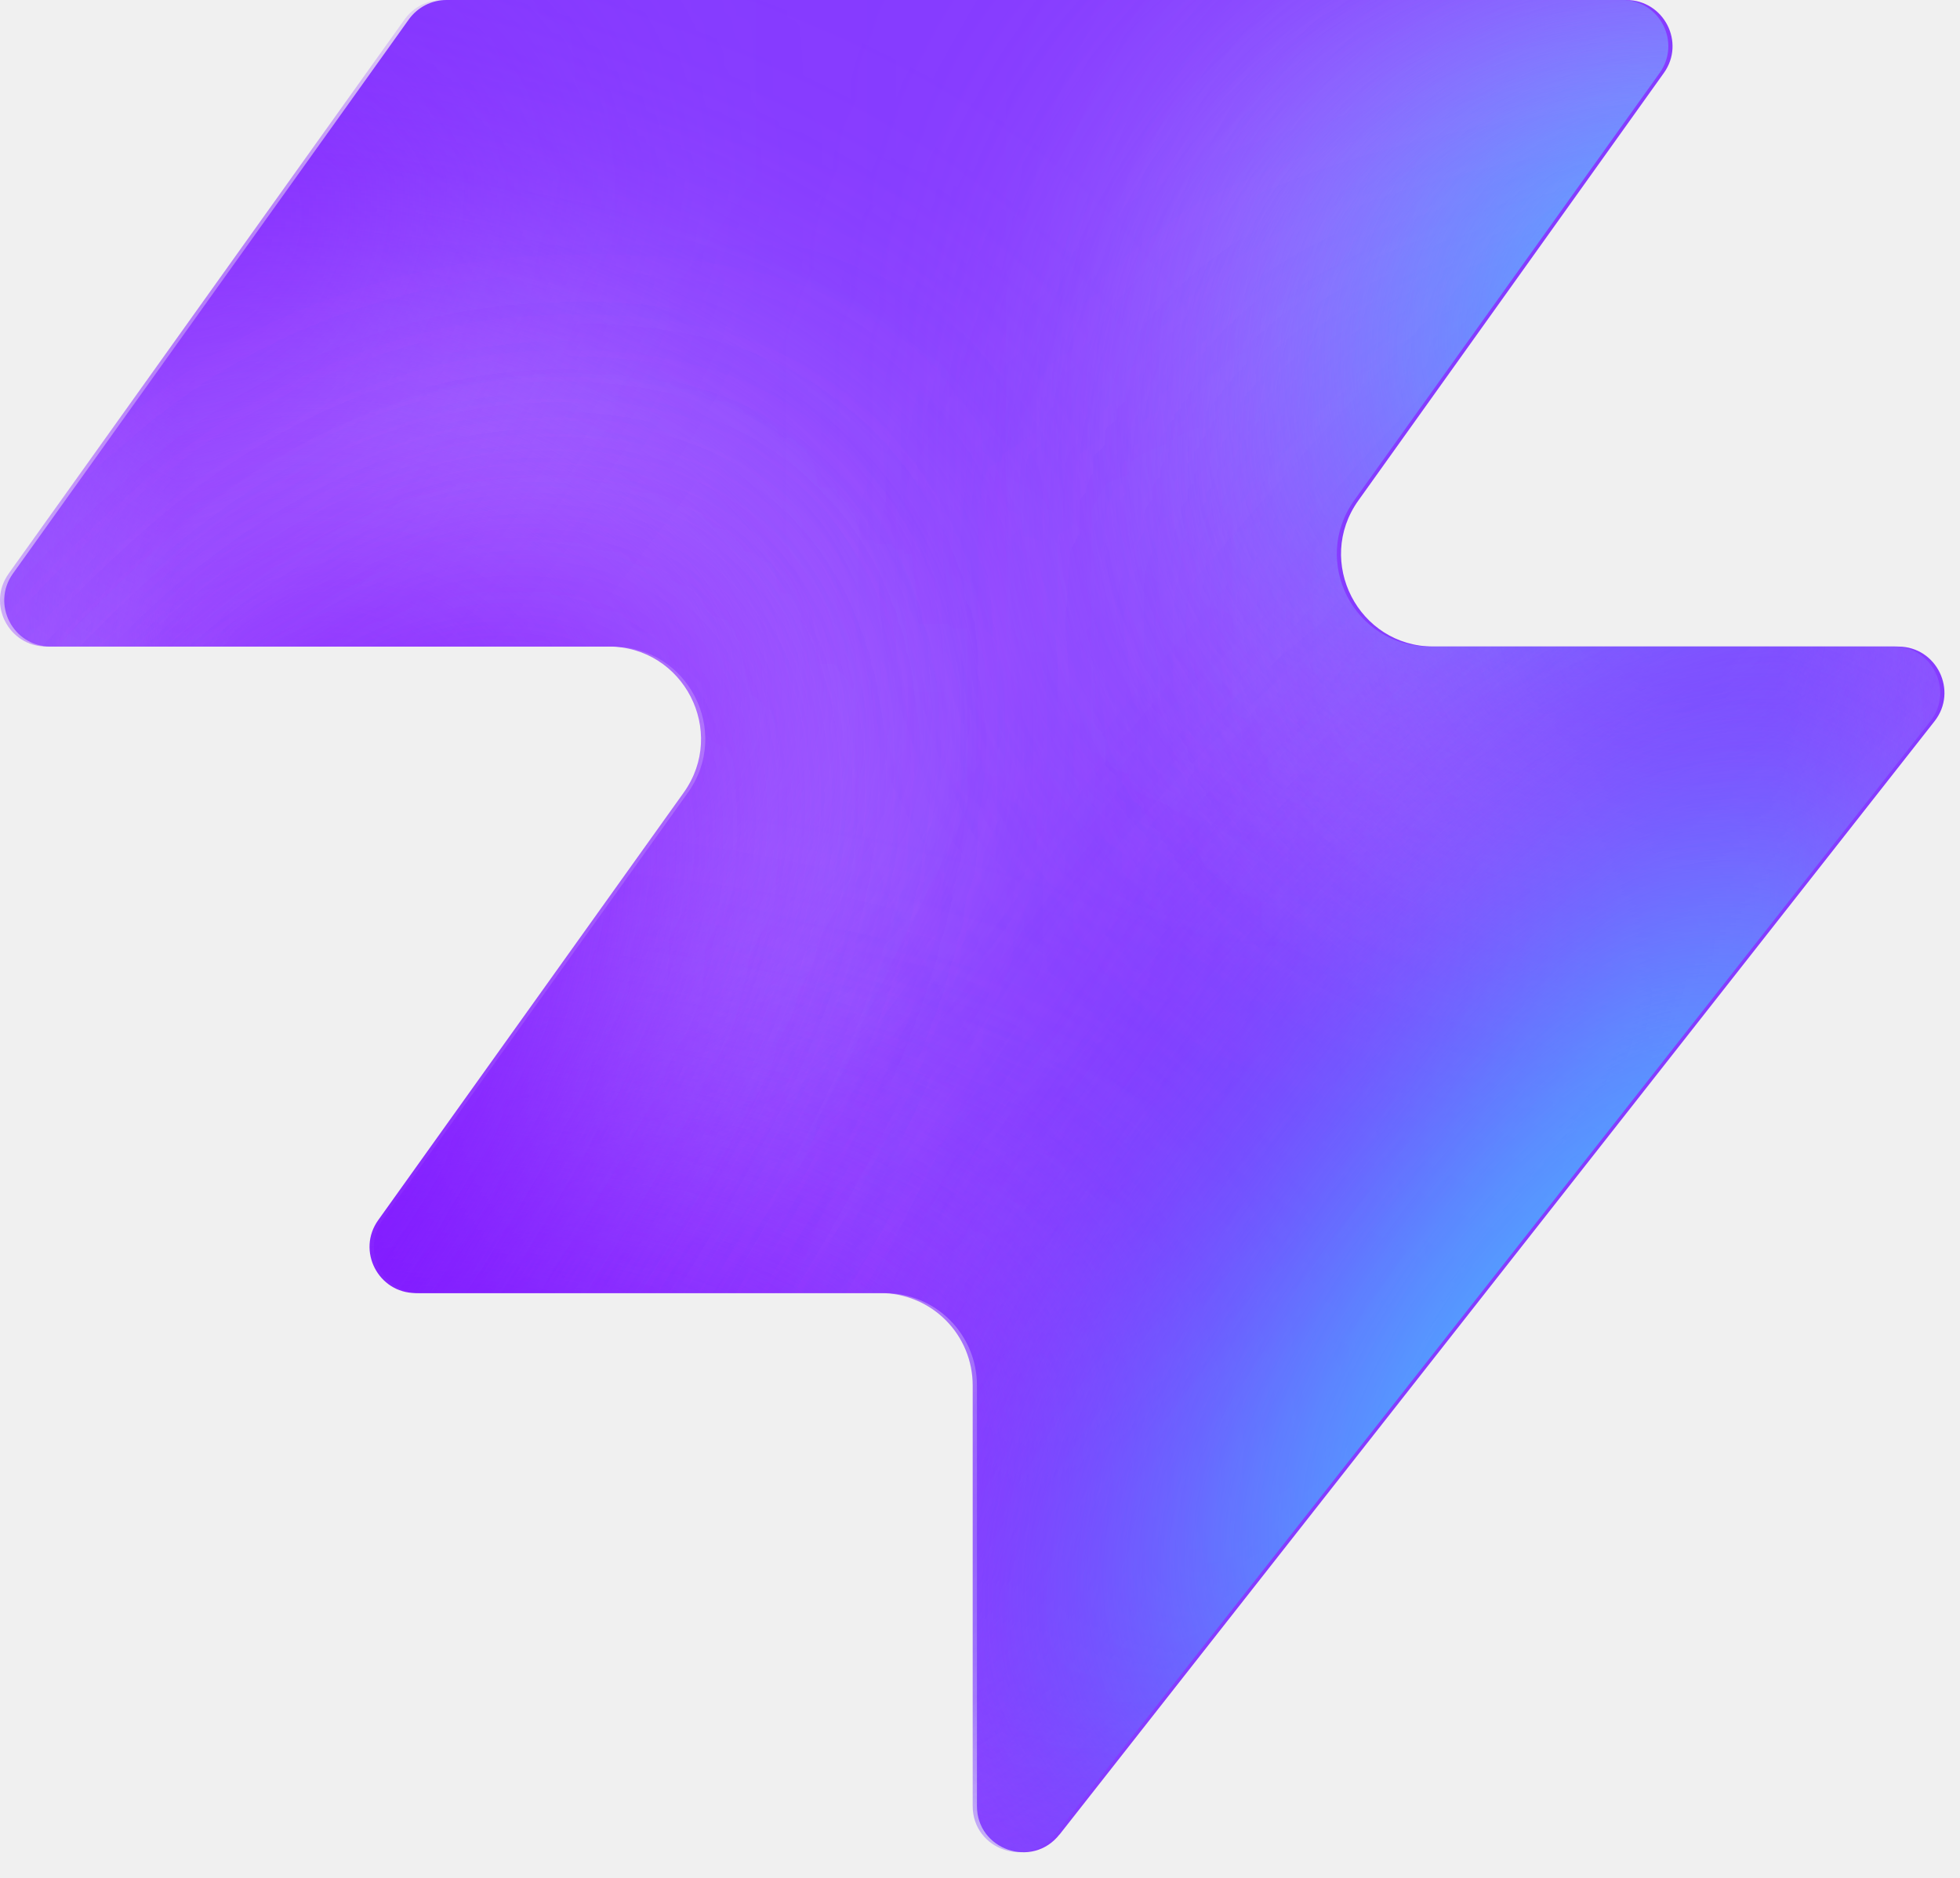
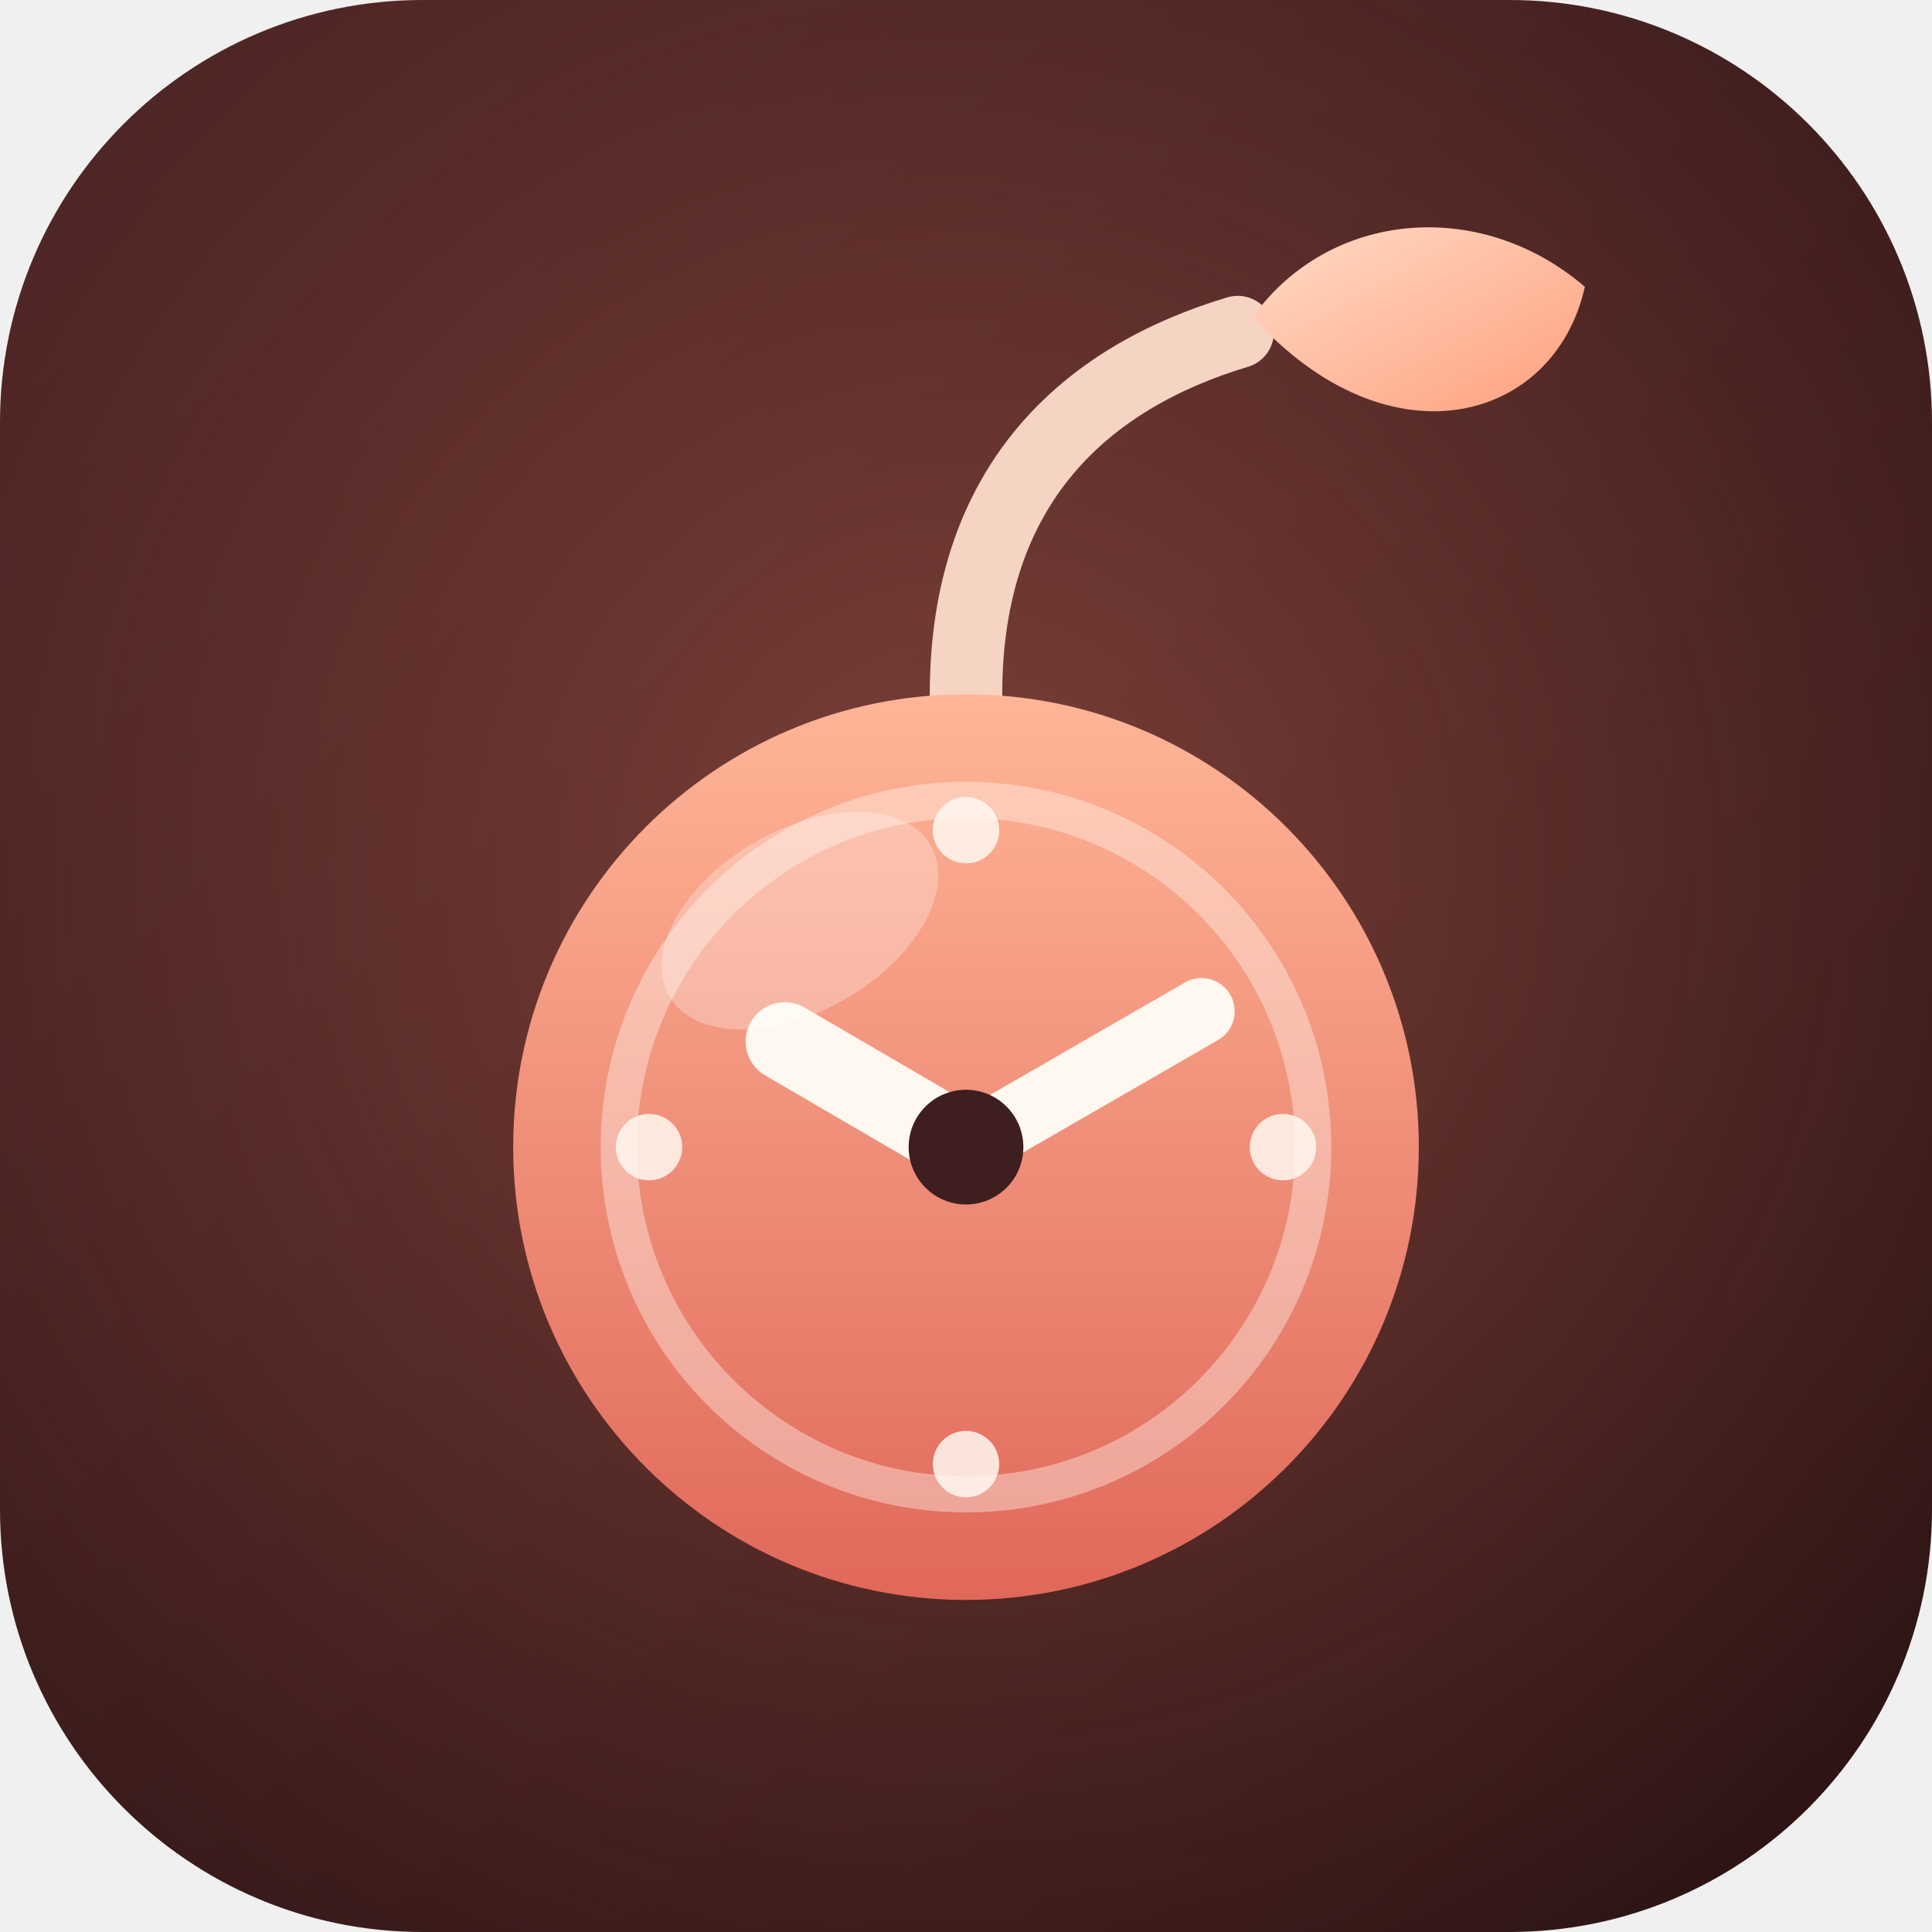
- <svg xmlns="http://www.w3.org/2000/svg" width="48" height="46" fill="none" viewBox="0 0 48 46">
-   <path fill="#863bff" d="M25.946 44.938c-.664.845-2.021.375-2.021-.698V33.937a2.26 2.26 0 0 0-2.262-2.262H10.287c-.92 0-1.456-1.04-.92-1.788l7.48-10.471c1.07-1.497 0-3.578-1.842-3.578H1.237c-.92 0-1.456-1.04-.92-1.788L10.013.474c.214-.297.556-.474.92-.474h28.894c.92 0 1.456 1.04.92 1.788l-7.48 10.471c-1.07 1.498 0 3.579 1.842 3.579h11.377c.943 0 1.473 1.088.89 1.83L25.947 44.94z" style="fill:#863bff;fill:color(display-p3 .525 .23 1);fill-opacity:1" />
-   <mask id="a" width="48" height="46" x="0" y="0" maskUnits="userSpaceOnUse" style="mask-type:alpha">
-     <path fill="#000" d="M25.842 44.938c-.664.844-2.021.375-2.021-.698V33.937a2.26 2.26 0 0 0-2.262-2.262H10.183c-.92 0-1.456-1.04-.92-1.788l7.48-10.471c1.07-1.498 0-3.579-1.842-3.579H1.133c-.92 0-1.456-1.04-.92-1.787L9.91.473c.214-.297.556-.474.92-.474h28.894c.92 0 1.456 1.04.92 1.788l-7.48 10.471c-1.07 1.498 0 3.578 1.842 3.578h11.377c.943 0 1.473 1.088.89 1.832L25.843 44.94z" style="fill:#000;fill-opacity:1" />
-   </mask>
-   <g mask="url(#a)">
-     <g filter="url(#b)">
-       <ellipse cx="5.508" cy="14.704" fill="#ede6ff" rx="5.508" ry="14.704" style="fill:#ede6ff;fill:color(display-p3 .927 .903 1);fill-opacity:1" transform="matrix(.00324 1 1 -.00324 -4.47 31.516)" />
-     </g>
-     <g filter="url(#c)">
-       <ellipse cx="10.399" cy="29.851" fill="#ede6ff" rx="10.399" ry="29.851" style="fill:#ede6ff;fill:color(display-p3 .927 .903 1);fill-opacity:1" transform="matrix(.00324 1 1 -.00324 -39.328 7.883)" />
-     </g>
-     <g filter="url(#d)">
-       <ellipse cx="5.508" cy="30.487" fill="#7e14ff" rx="5.508" ry="30.487" style="fill:#7e14ff;fill:color(display-p3 .492 .077 1);fill-opacity:1" transform="rotate(89.814 -25.913 -14.639)scale(1 -1)" />
-     </g>
-     <g filter="url(#e)">
-       <ellipse cx="5.508" cy="30.599" fill="#7e14ff" rx="5.508" ry="30.599" style="fill:#7e14ff;fill:color(display-p3 .492 .077 1);fill-opacity:1" transform="rotate(89.814 -32.644 -3.334)scale(1 -1)" />
-     </g>
-     <g filter="url(#f)">
-       <ellipse cx="5.508" cy="30.599" fill="#7e14ff" rx="5.508" ry="30.599" style="fill:#7e14ff;fill:color(display-p3 .492 .077 1);fill-opacity:1" transform="matrix(.00324 1 1 -.00324 -34.34 30.47)" />
-     </g>
-     <g filter="url(#g)">
-       <ellipse cx="14.072" cy="22.078" fill="#ede6ff" rx="14.072" ry="22.078" style="fill:#ede6ff;fill:color(display-p3 .927 .903 1);fill-opacity:1" transform="rotate(93.35 24.506 48.493)scale(-1 1)" />
-     </g>
-     <g filter="url(#h)">
-       <ellipse cx="3.47" cy="21.501" fill="#7e14ff" rx="3.47" ry="21.501" style="fill:#7e14ff;fill:color(display-p3 .492 .077 1);fill-opacity:1" transform="rotate(89.009 28.708 47.59)scale(-1 1)" />
-     </g>
-     <g filter="url(#i)">
-       <ellipse cx="3.47" cy="21.501" fill="#7e14ff" rx="3.47" ry="21.501" style="fill:#7e14ff;fill:color(display-p3 .492 .077 1);fill-opacity:1" transform="rotate(89.009 28.708 47.59)scale(-1 1)" />
-     </g>
-     <g filter="url(#j)">
-       <ellipse cx=".387" cy="8.972" fill="#7e14ff" rx="4.407" ry="29.108" style="fill:#7e14ff;fill:color(display-p3 .492 .077 1);fill-opacity:1" transform="rotate(39.51 .387 8.972)" />
-     </g>
-     <g filter="url(#k)">
-       <ellipse cx="47.523" cy="-6.092" fill="#7e14ff" rx="4.407" ry="29.108" style="fill:#7e14ff;fill:color(display-p3 .492 .077 1);fill-opacity:1" transform="rotate(37.892 47.523 -6.092)" />
-     </g>
-     <g filter="url(#l)">
-       <ellipse cx="41.412" cy="6.333" fill="#47bfff" rx="5.971" ry="9.665" style="fill:#47bfff;fill:color(display-p3 .28 .748 1);fill-opacity:1" transform="rotate(37.892 41.412 6.333)" />
-     </g>
-     <g filter="url(#m)">
-       <ellipse cx="-1.879" cy="38.332" fill="#7e14ff" rx="4.407" ry="29.108" style="fill:#7e14ff;fill:color(display-p3 .492 .077 1);fill-opacity:1" transform="rotate(37.892 -1.88 38.332)" />
-     </g>
-     <g filter="url(#n)">
-       <ellipse cx="-1.879" cy="38.332" fill="#7e14ff" rx="4.407" ry="29.108" style="fill:#7e14ff;fill:color(display-p3 .492 .077 1);fill-opacity:1" transform="rotate(37.892 -1.88 38.332)" />
-     </g>
-     <g filter="url(#o)">
-       <ellipse cx="35.651" cy="29.907" fill="#7e14ff" rx="4.407" ry="29.108" style="fill:#7e14ff;fill:color(display-p3 .492 .077 1);fill-opacity:1" transform="rotate(37.892 35.651 29.907)" />
-     </g>
-     <g filter="url(#p)">
-       <ellipse cx="38.418" cy="32.4" fill="#47bfff" rx="5.971" ry="15.297" style="fill:#47bfff;fill:color(display-p3 .28 .748 1);fill-opacity:1" transform="rotate(37.892 38.418 32.4)" />
-     </g>
-   </g>
+ <svg xmlns="http://www.w3.org/2000/svg" viewBox="0 0 64 64">
  <defs>
-     <filter id="b" width="60.045" height="41.654" x="-19.77" y="16.149" color-interpolation-filters="sRGB" filterUnits="userSpaceOnUse">
-       <feFlood flood-opacity="0" result="BackgroundImageFix" />
-       <feBlend in="SourceGraphic" in2="BackgroundImageFix" result="shape" />
-       <feGaussianBlur result="effect1_foregroundBlur_2002_17158" stdDeviation="7.659" />
-     </filter>
-     <filter id="c" width="90.34" height="51.437" x="-54.613" y="-7.533" color-interpolation-filters="sRGB" filterUnits="userSpaceOnUse">
-       <feFlood flood-opacity="0" result="BackgroundImageFix" />
-       <feBlend in="SourceGraphic" in2="BackgroundImageFix" result="shape" />
-       <feGaussianBlur result="effect1_foregroundBlur_2002_17158" stdDeviation="7.659" />
-     </filter>
-     <filter id="d" width="79.355" height="29.4" x="-49.64" y="2.03" color-interpolation-filters="sRGB" filterUnits="userSpaceOnUse">
-       <feFlood flood-opacity="0" result="BackgroundImageFix" />
-       <feBlend in="SourceGraphic" in2="BackgroundImageFix" result="shape" />
-       <feGaussianBlur result="effect1_foregroundBlur_2002_17158" stdDeviation="4.596" />
-     </filter>
-     <filter id="e" width="79.579" height="29.4" x="-45.045" y="20.029" color-interpolation-filters="sRGB" filterUnits="userSpaceOnUse">
-       <feFlood flood-opacity="0" result="BackgroundImageFix" />
-       <feBlend in="SourceGraphic" in2="BackgroundImageFix" result="shape" />
-       <feGaussianBlur result="effect1_foregroundBlur_2002_17158" stdDeviation="4.596" />
-     </filter>
-     <filter id="f" width="79.579" height="29.4" x="-43.513" y="21.178" color-interpolation-filters="sRGB" filterUnits="userSpaceOnUse">
-       <feFlood flood-opacity="0" result="BackgroundImageFix" />
-       <feBlend in="SourceGraphic" in2="BackgroundImageFix" result="shape" />
-       <feGaussianBlur result="effect1_foregroundBlur_2002_17158" stdDeviation="4.596" />
-     </filter>
-     <filter id="g" width="74.749" height="58.852" x="15.756" y="-17.901" color-interpolation-filters="sRGB" filterUnits="userSpaceOnUse">
-       <feFlood flood-opacity="0" result="BackgroundImageFix" />
-       <feBlend in="SourceGraphic" in2="BackgroundImageFix" result="shape" />
-       <feGaussianBlur result="effect1_foregroundBlur_2002_17158" stdDeviation="7.659" />
-     </filter>
-     <filter id="h" width="61.377" height="25.362" x="23.548" y="2.284" color-interpolation-filters="sRGB" filterUnits="userSpaceOnUse">
-       <feFlood flood-opacity="0" result="BackgroundImageFix" />
-       <feBlend in="SourceGraphic" in2="BackgroundImageFix" result="shape" />
-       <feGaussianBlur result="effect1_foregroundBlur_2002_17158" stdDeviation="4.596" />
-     </filter>
-     <filter id="i" width="61.377" height="25.362" x="23.548" y="2.284" color-interpolation-filters="sRGB" filterUnits="userSpaceOnUse">
-       <feFlood flood-opacity="0" result="BackgroundImageFix" />
-       <feBlend in="SourceGraphic" in2="BackgroundImageFix" result="shape" />
-       <feGaussianBlur result="effect1_foregroundBlur_2002_17158" stdDeviation="4.596" />
-     </filter>
-     <filter id="j" width="56.045" height="63.649" x="-27.636" y="-22.853" color-interpolation-filters="sRGB" filterUnits="userSpaceOnUse">
-       <feFlood flood-opacity="0" result="BackgroundImageFix" />
-       <feBlend in="SourceGraphic" in2="BackgroundImageFix" result="shape" />
-       <feGaussianBlur result="effect1_foregroundBlur_2002_17158" stdDeviation="4.596" />
-     </filter>
-     <filter id="k" width="54.814" height="64.646" x="20.116" y="-38.415" color-interpolation-filters="sRGB" filterUnits="userSpaceOnUse">
-       <feFlood flood-opacity="0" result="BackgroundImageFix" />
-       <feBlend in="SourceGraphic" in2="BackgroundImageFix" result="shape" />
-       <feGaussianBlur result="effect1_foregroundBlur_2002_17158" stdDeviation="4.596" />
-     </filter>
-     <filter id="l" width="33.541" height="35.313" x="24.641" y="-11.323" color-interpolation-filters="sRGB" filterUnits="userSpaceOnUse">
-       <feFlood flood-opacity="0" result="BackgroundImageFix" />
-       <feBlend in="SourceGraphic" in2="BackgroundImageFix" result="shape" />
-       <feGaussianBlur result="effect1_foregroundBlur_2002_17158" stdDeviation="4.596" />
-     </filter>
-     <filter id="m" width="54.814" height="64.646" x="-29.286" y="6.009" color-interpolation-filters="sRGB" filterUnits="userSpaceOnUse">
-       <feFlood flood-opacity="0" result="BackgroundImageFix" />
-       <feBlend in="SourceGraphic" in2="BackgroundImageFix" result="shape" />
-       <feGaussianBlur result="effect1_foregroundBlur_2002_17158" stdDeviation="4.596" />
-     </filter>
-     <filter id="n" width="54.814" height="64.646" x="-29.286" y="6.009" color-interpolation-filters="sRGB" filterUnits="userSpaceOnUse">
-       <feFlood flood-opacity="0" result="BackgroundImageFix" />
-       <feBlend in="SourceGraphic" in2="BackgroundImageFix" result="shape" />
-       <feGaussianBlur result="effect1_foregroundBlur_2002_17158" stdDeviation="4.596" />
-     </filter>
-     <filter id="o" width="54.814" height="64.646" x="8.244" y="-2.416" color-interpolation-filters="sRGB" filterUnits="userSpaceOnUse">
-       <feFlood flood-opacity="0" result="BackgroundImageFix" />
-       <feBlend in="SourceGraphic" in2="BackgroundImageFix" result="shape" />
-       <feGaussianBlur result="effect1_foregroundBlur_2002_17158" stdDeviation="4.596" />
-     </filter>
-     <filter id="p" width="39.409" height="43.623" x="18.713" y="10.588" color-interpolation-filters="sRGB" filterUnits="userSpaceOnUse">
-       <feFlood flood-opacity="0" result="BackgroundImageFix" />
-       <feBlend in="SourceGraphic" in2="BackgroundImageFix" result="shape" />
-       <feGaussianBlur result="effect1_foregroundBlur_2002_17158" stdDeviation="4.596" />
-     </filter>
+     <linearGradient id="bg" x1="0" y1="0" x2="1" y2="1">
+       <stop offset="0" stop-color="#4a2323" />
+       <stop offset="1" stop-color="#2b1313" />
+     </linearGradient>
+     <radialGradient id="glow" cx="0.5" cy="0.45" r="0.65">
+       <stop offset="0" stop-color="#ee806d" stop-opacity="0.35" />
+       <stop offset="1" stop-color="#ee806d" stop-opacity="0" />
+     </radialGradient>
+     <linearGradient id="cherry" x1="0" y1="0" x2="0" y2="1">
+       <stop offset="0" stop-color="#ffb597" />
+       <stop offset="1" stop-color="#e0685a" />
+     </linearGradient>
+     <linearGradient id="leaf" x1="0" y1="0" x2="1" y2="1">
+       <stop offset="0" stop-color="#ffdcc6" />
+       <stop offset="1" stop-color="#ff9f7e" />
+     </linearGradient>
  </defs>
+   <rect width="64" height="64" rx="14" fill="url(#bg)" />
+   <rect width="64" height="64" rx="14" fill="url(#glow)" />
+   <path d="M32 23 C32 16 36 12.5 41 11" fill="none" stroke="#f6d4c3" stroke-width="2.4" stroke-linecap="round" />
+   <path d="M41.5 10.5 C44 7 49 6.5 52.5 9.5 C51.5 14 46 15.5 41.5 10.5 Z" fill="url(#leaf)" />
+   <circle cx="32" cy="38" r="15" fill="url(#cherry)" />
+   <circle cx="32" cy="38" r="11.5" fill="none" stroke="#fff8f0" stroke-opacity="0.4" stroke-width="1.2" />
+   <circle cx="32" cy="27.5" r="1.1" fill="#fff8f0" opacity="0.85" />
+   <circle cx="42.5" cy="38" r="1.1" fill="#fff8f0" opacity="0.85" />
+   <circle cx="32" cy="48.5" r="1.1" fill="#fff8f0" opacity="0.85" />
+   <circle cx="21.5" cy="38" r="1.1" fill="#fff8f0" opacity="0.85" />
+   <line x1="32" y1="38" x2="26" y2="34.5" stroke="#fff8f0" stroke-width="2.6" stroke-linecap="round" />
+   <line x1="32" y1="38" x2="39.8" y2="33.5" stroke="#fff8f0" stroke-width="2.2" stroke-linecap="round" />
+   <circle cx="32" cy="38" r="1.9" fill="#3e1e1e" />
+   <ellipse cx="26.5" cy="30.5" rx="5" ry="3" fill="#ffffff" opacity="0.28" transform="rotate(-30 26.5 30.5)" />
</svg>
